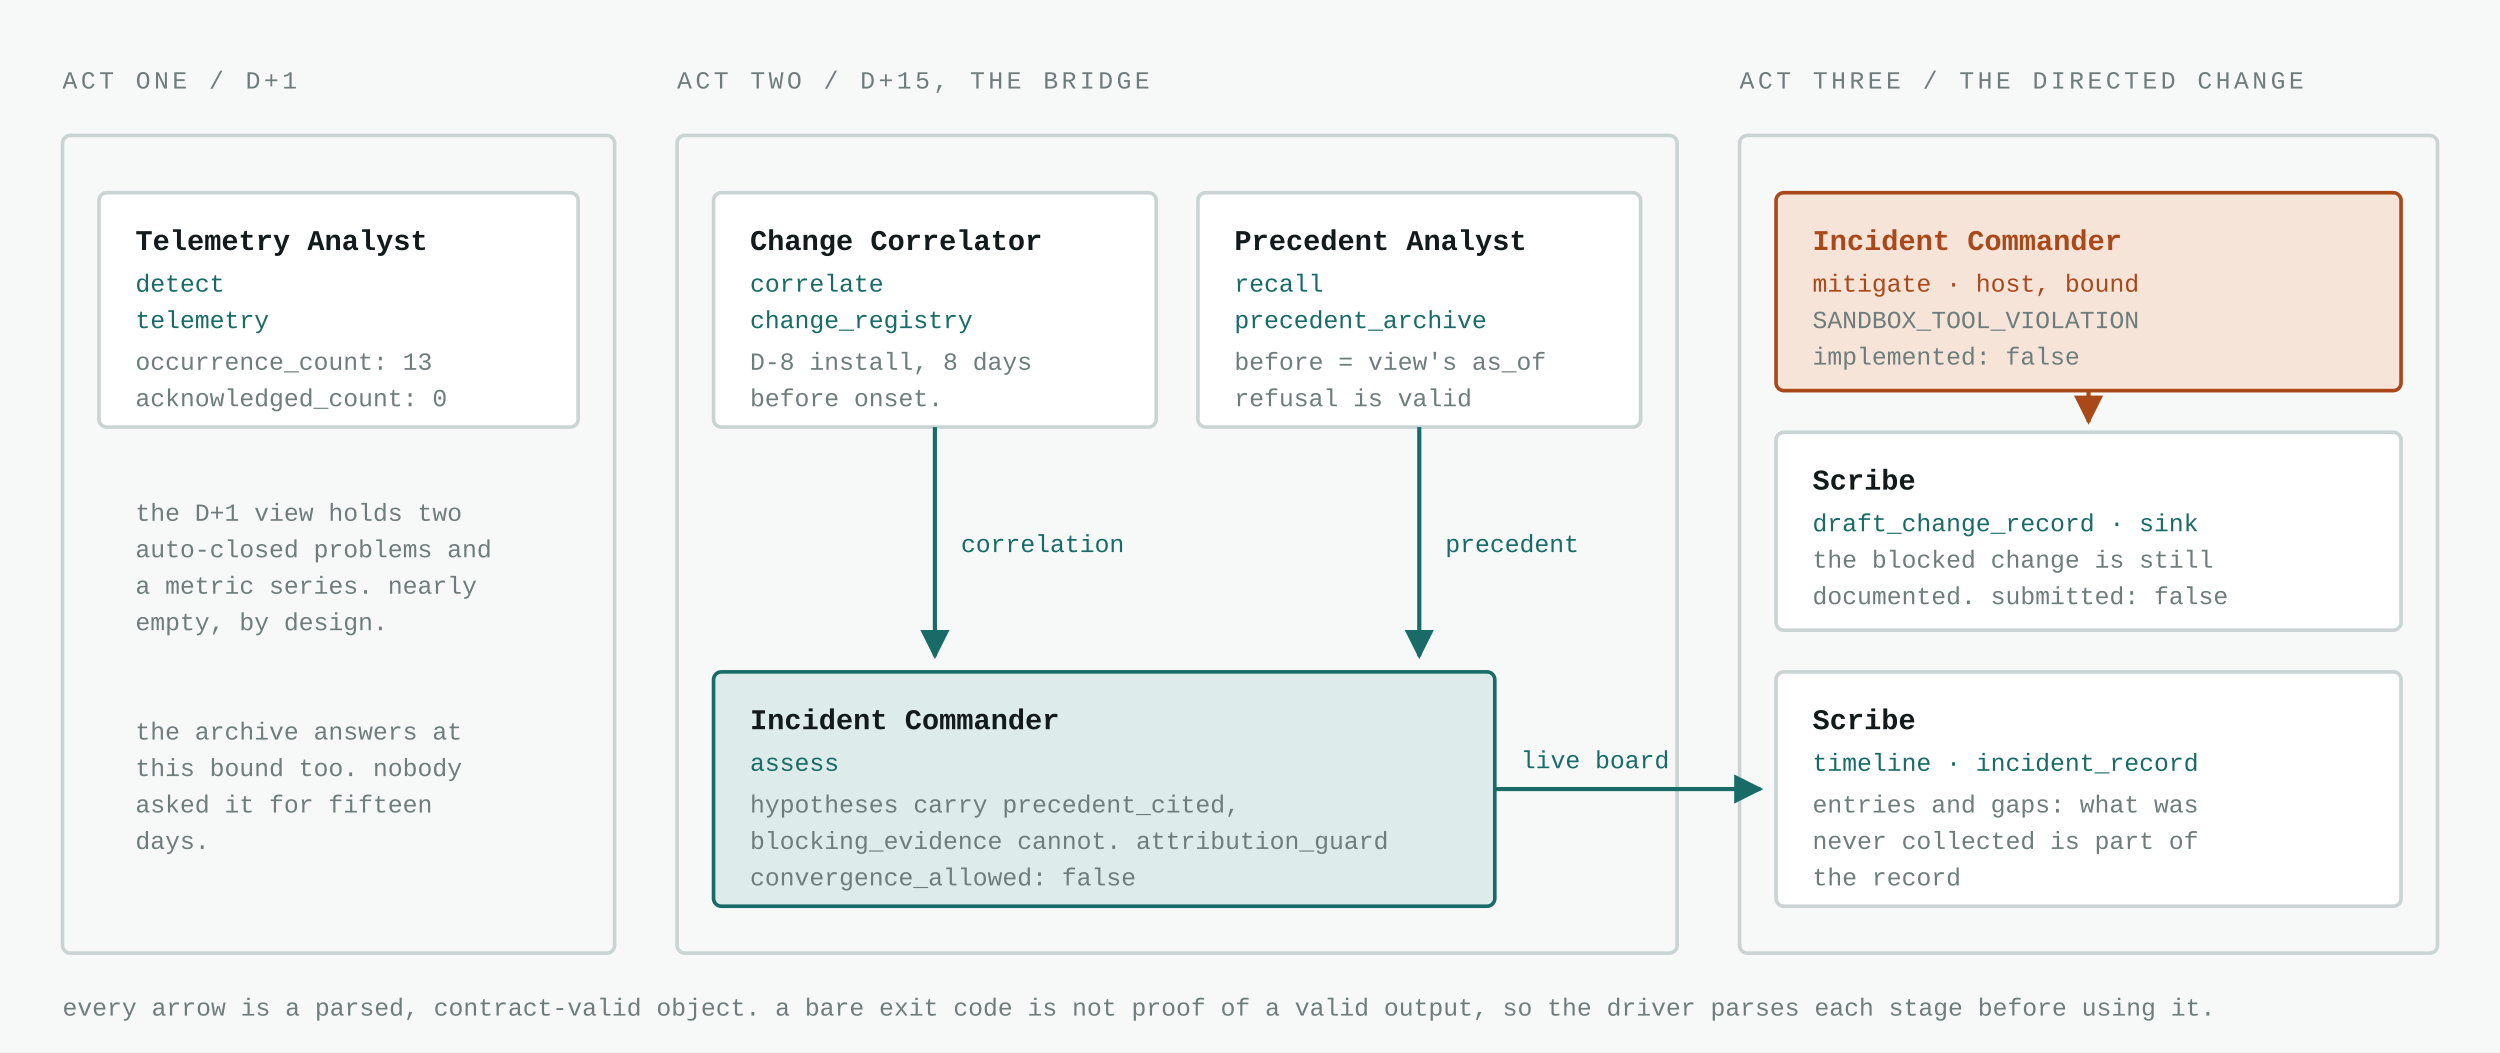
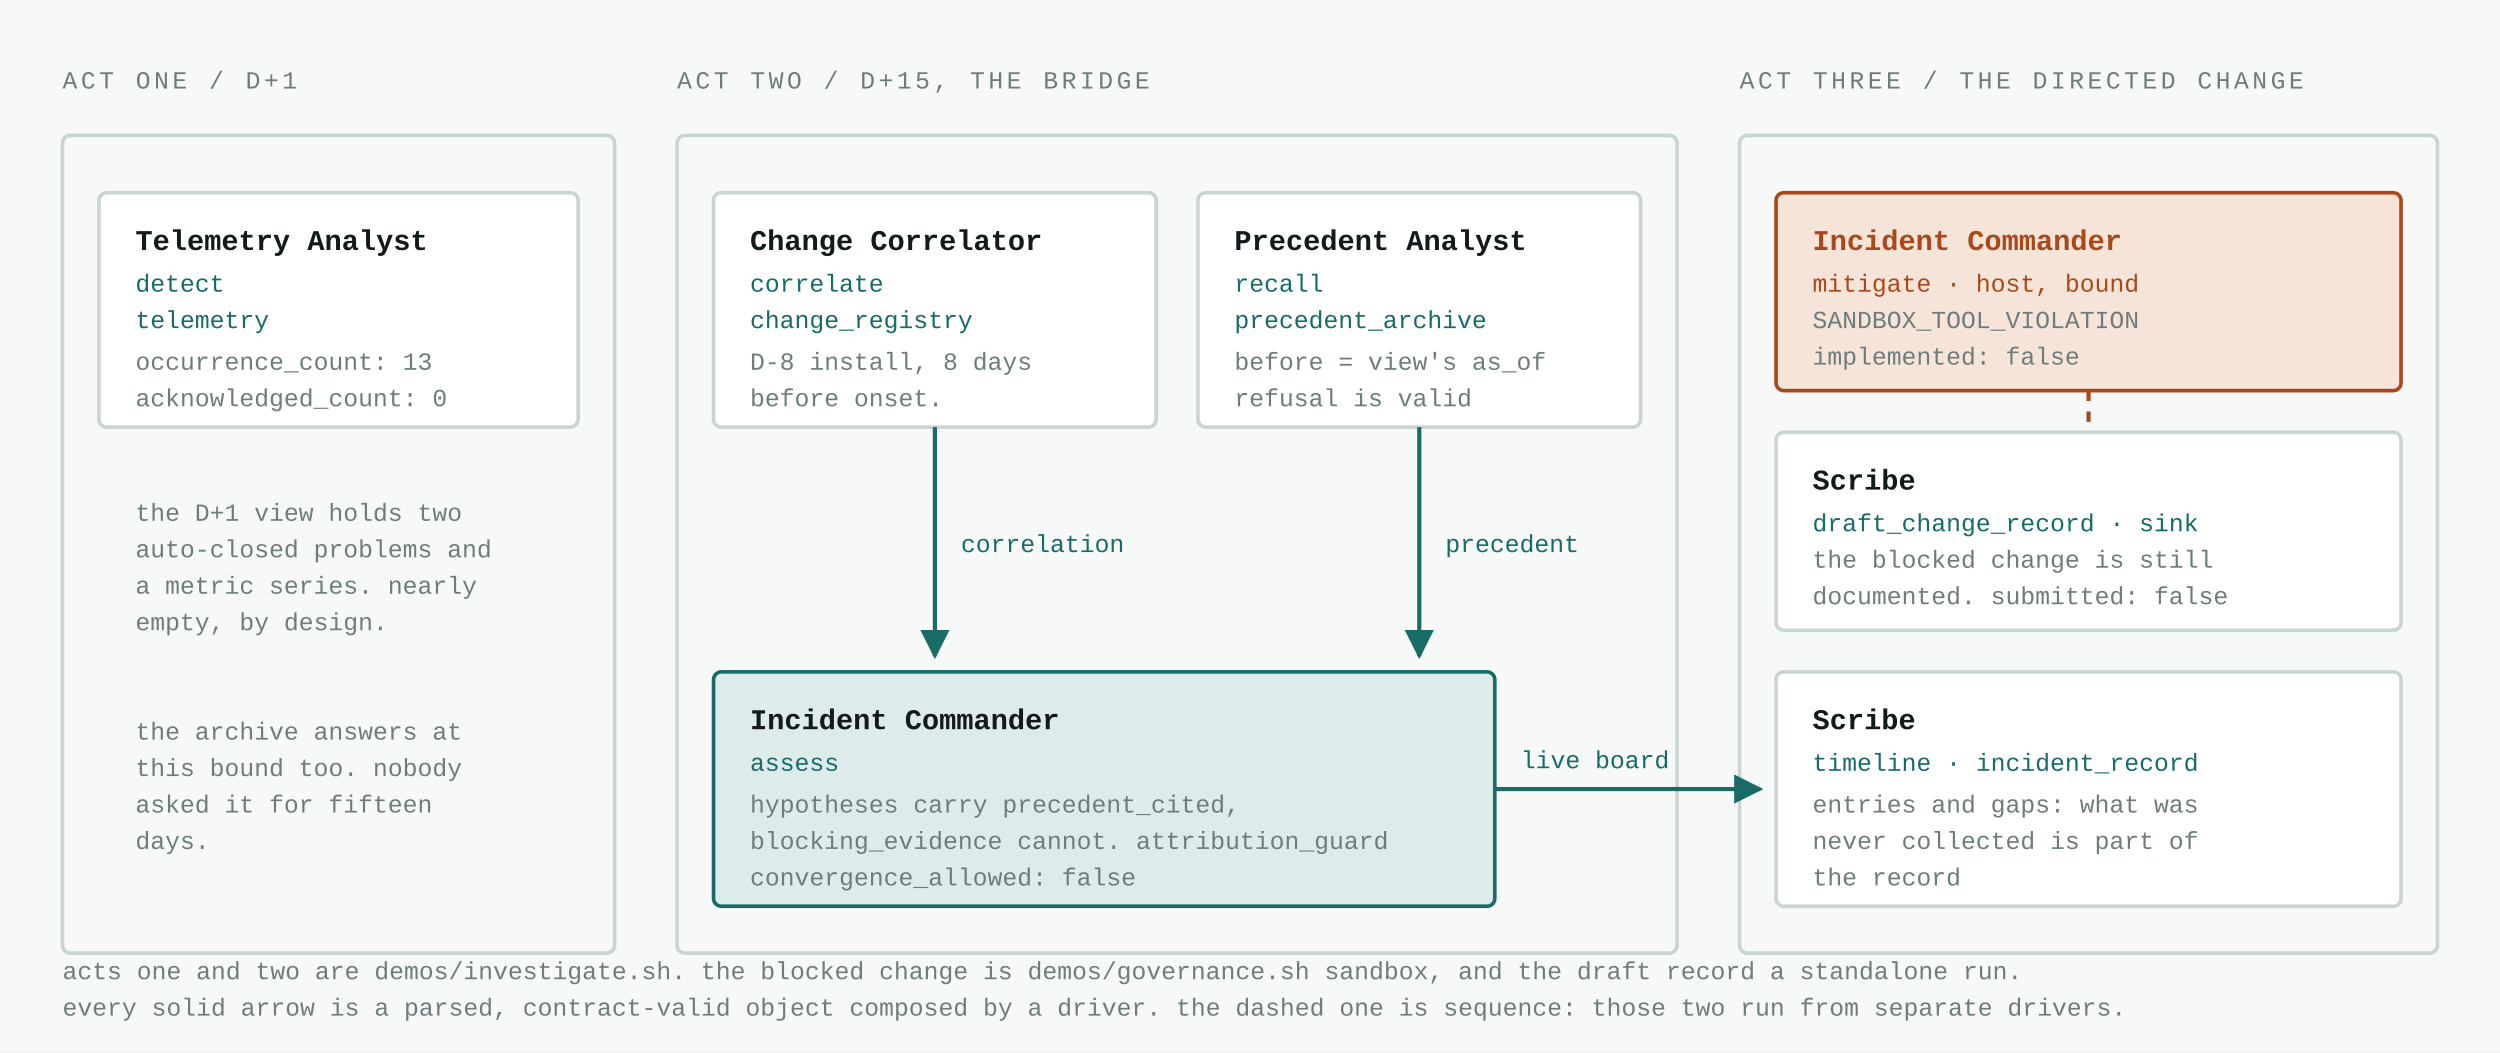
- <svg xmlns="http://www.w3.org/2000/svg" viewBox="0 0 960 404" width="960" height="404" role="img" aria-label="Three acts. Act one at D plus 1 runs the Telemetry Analyst detect task against the near-empty day one view. Act two at the D plus 15 bridge runs the Change Correlator and the Precedent Analyst, whose correlation and typed precedent both feed the Incident Commander assess task. Act three runs the commander's mitigate task, which is blocked pre-dispatch, and the Scribe, which drafts the change record and files the timeline.">
+ <svg xmlns="http://www.w3.org/2000/svg" viewBox="0 0 960 404" width="960" height="404" role="img" aria-label="Three acts. Act one at D plus 1 runs the Telemetry Analyst detect task against the near-empty day one view. Act two at the D plus 15 bridge runs the Change Correlator and the Precedent Analyst, whose correlation and typed precedent both feed the Incident Commander assess task. Act three is the directed change: the commander's mitigate task blocked pre-dispatch and the Scribe drafting the change record, which run from the governance driver and a standalone invocation, and the Scribe filing the timeline from the live board, which is what the pipeline's own third act runs.">
  <style>
    text{font-family:ui-monospace,SFMono-Regular,Menlo,Consolas,"Liberation Mono",monospace;fill:#131A1C}
    .t{font-size:11px}
    .t-b{font-size:11px;font-weight:600}
    .t-s{font-size:9.5px;fill:#6E7D7C}
    .t-e{font-size:9.5px;letter-spacing:.14em;fill:#6E7D7C}
    .t-n{font-size:13px;font-weight:600}
    .t-a{fill:#186B66}
    .t-h{fill:#A9491A}
    .box{fill:#FFFFFF;stroke:#C9D4D3;stroke-width:1.4}
    .box-a{fill:#DDECEA;stroke:#186B66;stroke-width:1.4}
    .box-h{fill:#F6E4D9;stroke:#A9491A;stroke-width:1.4}
    .box-g{fill:none;stroke:#C9D4D3;stroke-width:1.4;stroke-dasharray:4 4}
    .band{fill:#E6ECEB}
    .panel{fill:none;stroke:#C9D4D3;stroke-width:1.4}
    .ln{stroke:#6E7D7C;stroke-width:1.4;fill:none}
    .ln-a{stroke:#186B66;stroke-width:1.6;fill:none}
    .ln-h{stroke:#A9491A;stroke-width:1.6;fill:none}
    .ln-r{stroke:#C9D4D3;stroke-width:1.4;fill:none}
    .dash{stroke-dasharray:4 4}
    .mk{fill:#6E7D7C}
    .mk-a{fill:#186B66}
    .mk-h{fill:#A9491A}
    .faint{opacity:.42}
  </style>
  <defs>
    <marker id="ar" viewBox="0 0 10 10" refX="9" refY="5" markerWidth="7" markerHeight="7" orient="auto-start-reverse">
      <path d="M0 0 L10 5 L0 10 z" class="mk" />
    </marker>
    <marker id="ar-a" viewBox="0 0 10 10" refX="9" refY="5" markerWidth="7" markerHeight="7" orient="auto-start-reverse">
      <path d="M0 0 L10 5 L0 10 z" class="mk-a" />
    </marker>
    <marker id="ar-h" viewBox="0 0 10 10" refX="9" refY="5" markerWidth="7" markerHeight="7" orient="auto-start-reverse">
      <path d="M0 0 L10 5 L0 10 z" class="mk-h" />
    </marker>
  </defs>
  <rect width="960" height="404" fill="#F7F9F9" />
  <text class="t-e" x="24" y="34">ACT ONE  /  D+1</text>
  <text class="t-e" x="260" y="34">ACT TWO  /  D+15, THE BRIDGE</text>
  <text class="t-e" x="668" y="34">ACT THREE  /  THE DIRECTED CHANGE</text>
  <rect class="panel" x="24" y="52" width="212" height="314" rx="3" />
  <rect class="panel" x="260" y="52" width="384" height="314" rx="3" />
  <rect class="panel" x="668" y="52" width="268" height="314" rx="3" />
  <rect class="box" x="38" y="74" width="184" height="90" rx="3" />
  <text class="t-b" x="52" y="96">Telemetry Analyst</text>
  <text class="t-s t-a" x="52" y="112">detect</text>
  <text class="t-s t-a" x="52" y="126">telemetry</text>
  <text class="t-s" x="52" y="142">occurrence_count: 13</text>
  <text class="t-s" x="52" y="156">acknowledged_count: 0</text>
  <text class="t-s" x="52" y="200">the D+1 view holds two</text>
  <text class="t-s" x="52" y="214">auto-closed problems and</text>
  <text class="t-s" x="52" y="228">a metric series. nearly</text>
  <text class="t-s" x="52" y="242">empty, by design.</text>
  <text class="t-s" x="52" y="284">the archive answers at</text>
  <text class="t-s" x="52" y="298">this bound too. nobody</text>
  <text class="t-s" x="52" y="312">asked it for fifteen</text>
  <text class="t-s" x="52" y="326">days.</text>
  <rect class="box" x="274" y="74" width="170" height="90" rx="3" />
  <text class="t-b" x="288" y="96">Change Correlator</text>
  <text class="t-s t-a" x="288" y="112">correlate</text>
  <text class="t-s t-a" x="288" y="126">change_registry</text>
  <text class="t-s" x="288" y="142">D-8 install, 8 days</text>
  <text class="t-s" x="288" y="156">before onset.</text>
  <rect class="box" x="460" y="74" width="170" height="90" rx="3" />
  <text class="t-b" x="474" y="96">Precedent Analyst</text>
  <text class="t-s t-a" x="474" y="112">recall</text>
  <text class="t-s t-a" x="474" y="126">precedent_archive</text>
  <text class="t-s" x="474" y="142">before = view's as_of</text>
  <text class="t-s" x="474" y="156">refusal is valid</text>
  <line class="ln-a" x1="359" y1="164" x2="359" y2="252" marker-end="url(#ar-a)" />
  <text class="t-s t-a" x="369" y="212">correlation</text>
  <line class="ln-a" x1="545" y1="164" x2="545" y2="252" marker-end="url(#ar-a)" />
  <text class="t-s t-a" x="555" y="212">precedent</text>
  <rect class="box-a" x="274" y="258" width="300" height="90" rx="3" />
  <text class="t-b" x="288" y="280">Incident Commander</text>
  <text class="t-s t-a" x="288" y="296">assess</text>
  <text class="t-s" x="288" y="312">hypotheses carry precedent_cited,</text>
  <text class="t-s" x="288" y="326">blocking_evidence cannot. attribution_guard</text>
  <text class="t-s" x="288" y="340">convergence_allowed: false</text>
  <rect class="box-h" x="682" y="74" width="240" height="76" rx="3" />
  <text class="t-b t-h" x="696" y="96">Incident Commander</text>
  <text class="t-s t-h" x="696" y="112">mitigate  ·  host, bound</text>
  <text class="t-s" x="696" y="126">SANDBOX_TOOL_VIOLATION</text>
  <text class="t-s" x="696" y="140">implemented: false</text>
-   <line class="ln-h" x1="802" y1="150" x2="802" y2="162" marker-end="url(#ar-h)" />
+   <line class="ln-h dash" x1="802" y1="150" x2="802" y2="162" />
  <rect class="box" x="682" y="166" width="240" height="76" rx="3" />
  <text class="t-b" x="696" y="188">Scribe</text>
  <text class="t-s t-a" x="696" y="204">draft_change_record  ·  sink</text>
  <text class="t-s" x="696" y="218">the blocked change is still</text>
  <text class="t-s" x="696" y="232">documented. submitted: false</text>
  <rect class="box" x="682" y="258" width="240" height="90" rx="3" />
  <text class="t-b" x="696" y="280">Scribe</text>
  <text class="t-s t-a" x="696" y="296">timeline  ·  incident_record</text>
  <text class="t-s" x="696" y="312">entries and gaps: what was</text>
  <text class="t-s" x="696" y="326">never collected is part of</text>
  <text class="t-s" x="696" y="340">the record</text>
  <line class="ln-a" x1="574" y1="303" x2="676" y2="303" marker-end="url(#ar-a)" />
  <text class="t-s t-a" x="584" y="295">live board</text>
-   <text class="t-s" x="24" y="390">every arrow is a parsed, contract-valid object. a bare exit code is not proof of a valid output, so the driver parses each stage before using it.</text>
+   <text class="t-s" x="24" y="390">every solid arrow is a parsed, contract-valid object composed by a driver. the dashed one is sequence: those two run from separate drivers.</text>
+   <text class="t-s" x="24" y="376">acts one and two are demos/investigate.sh. the blocked change is demos/governance.sh sandbox, and the draft record a standalone run.</text>
</svg>
